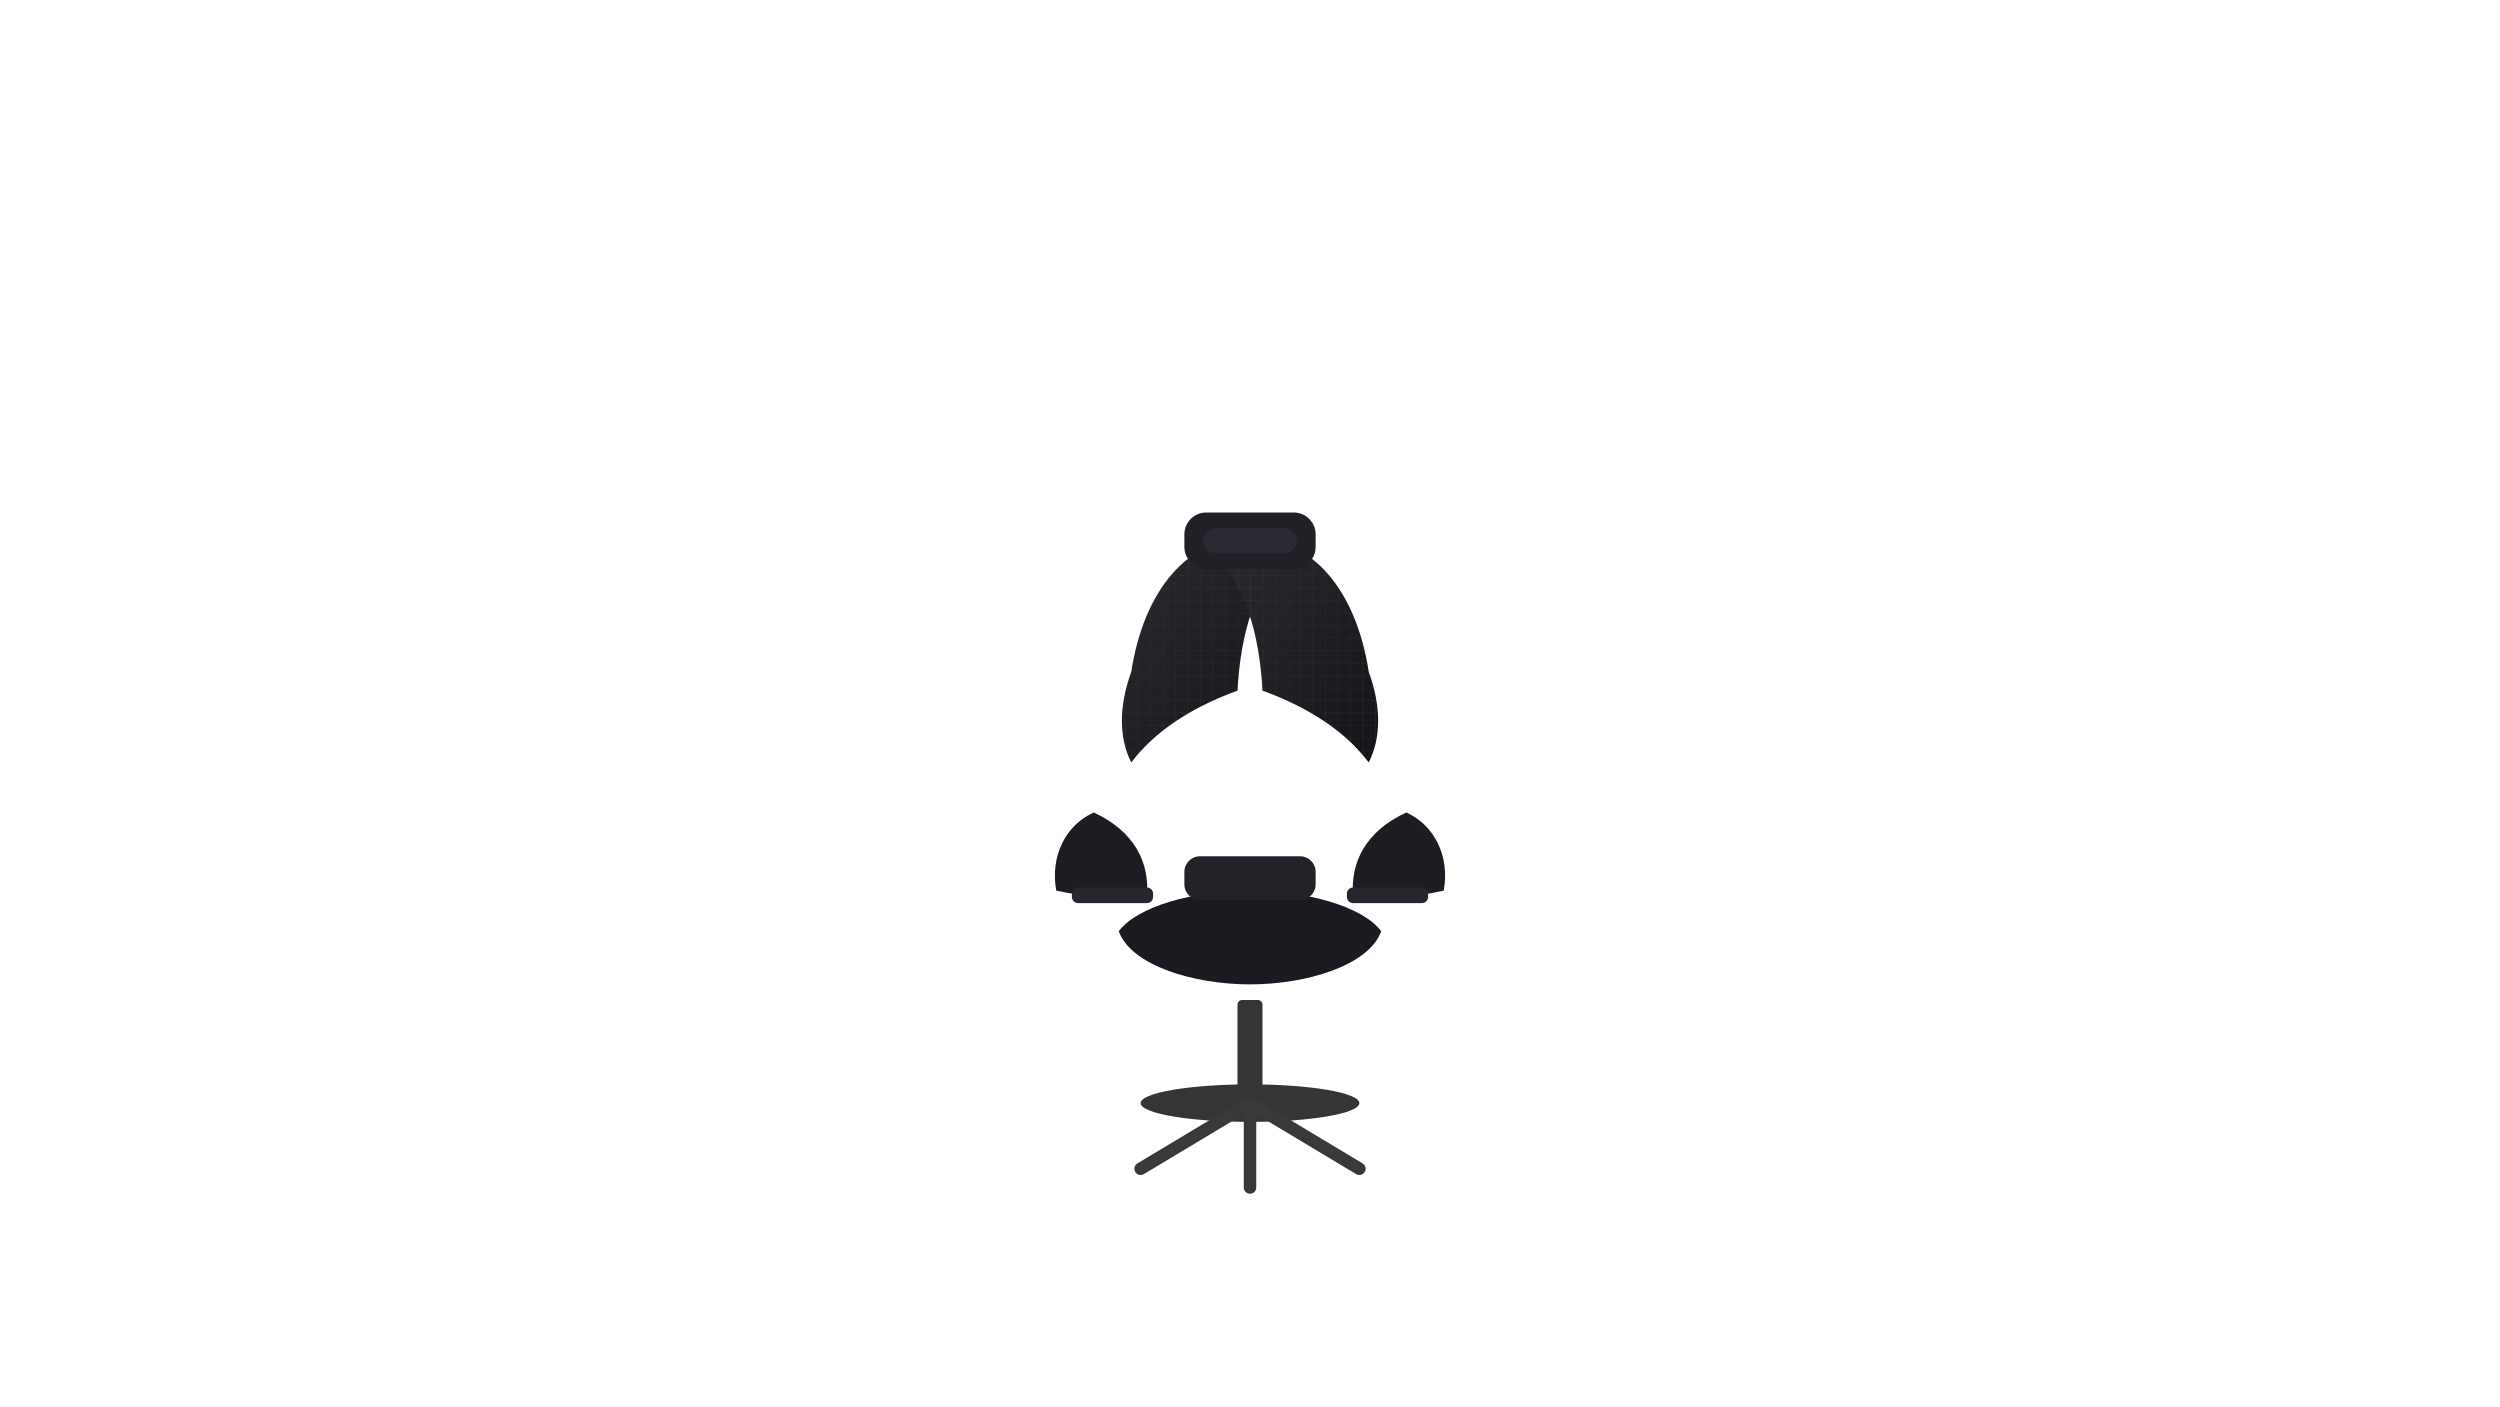
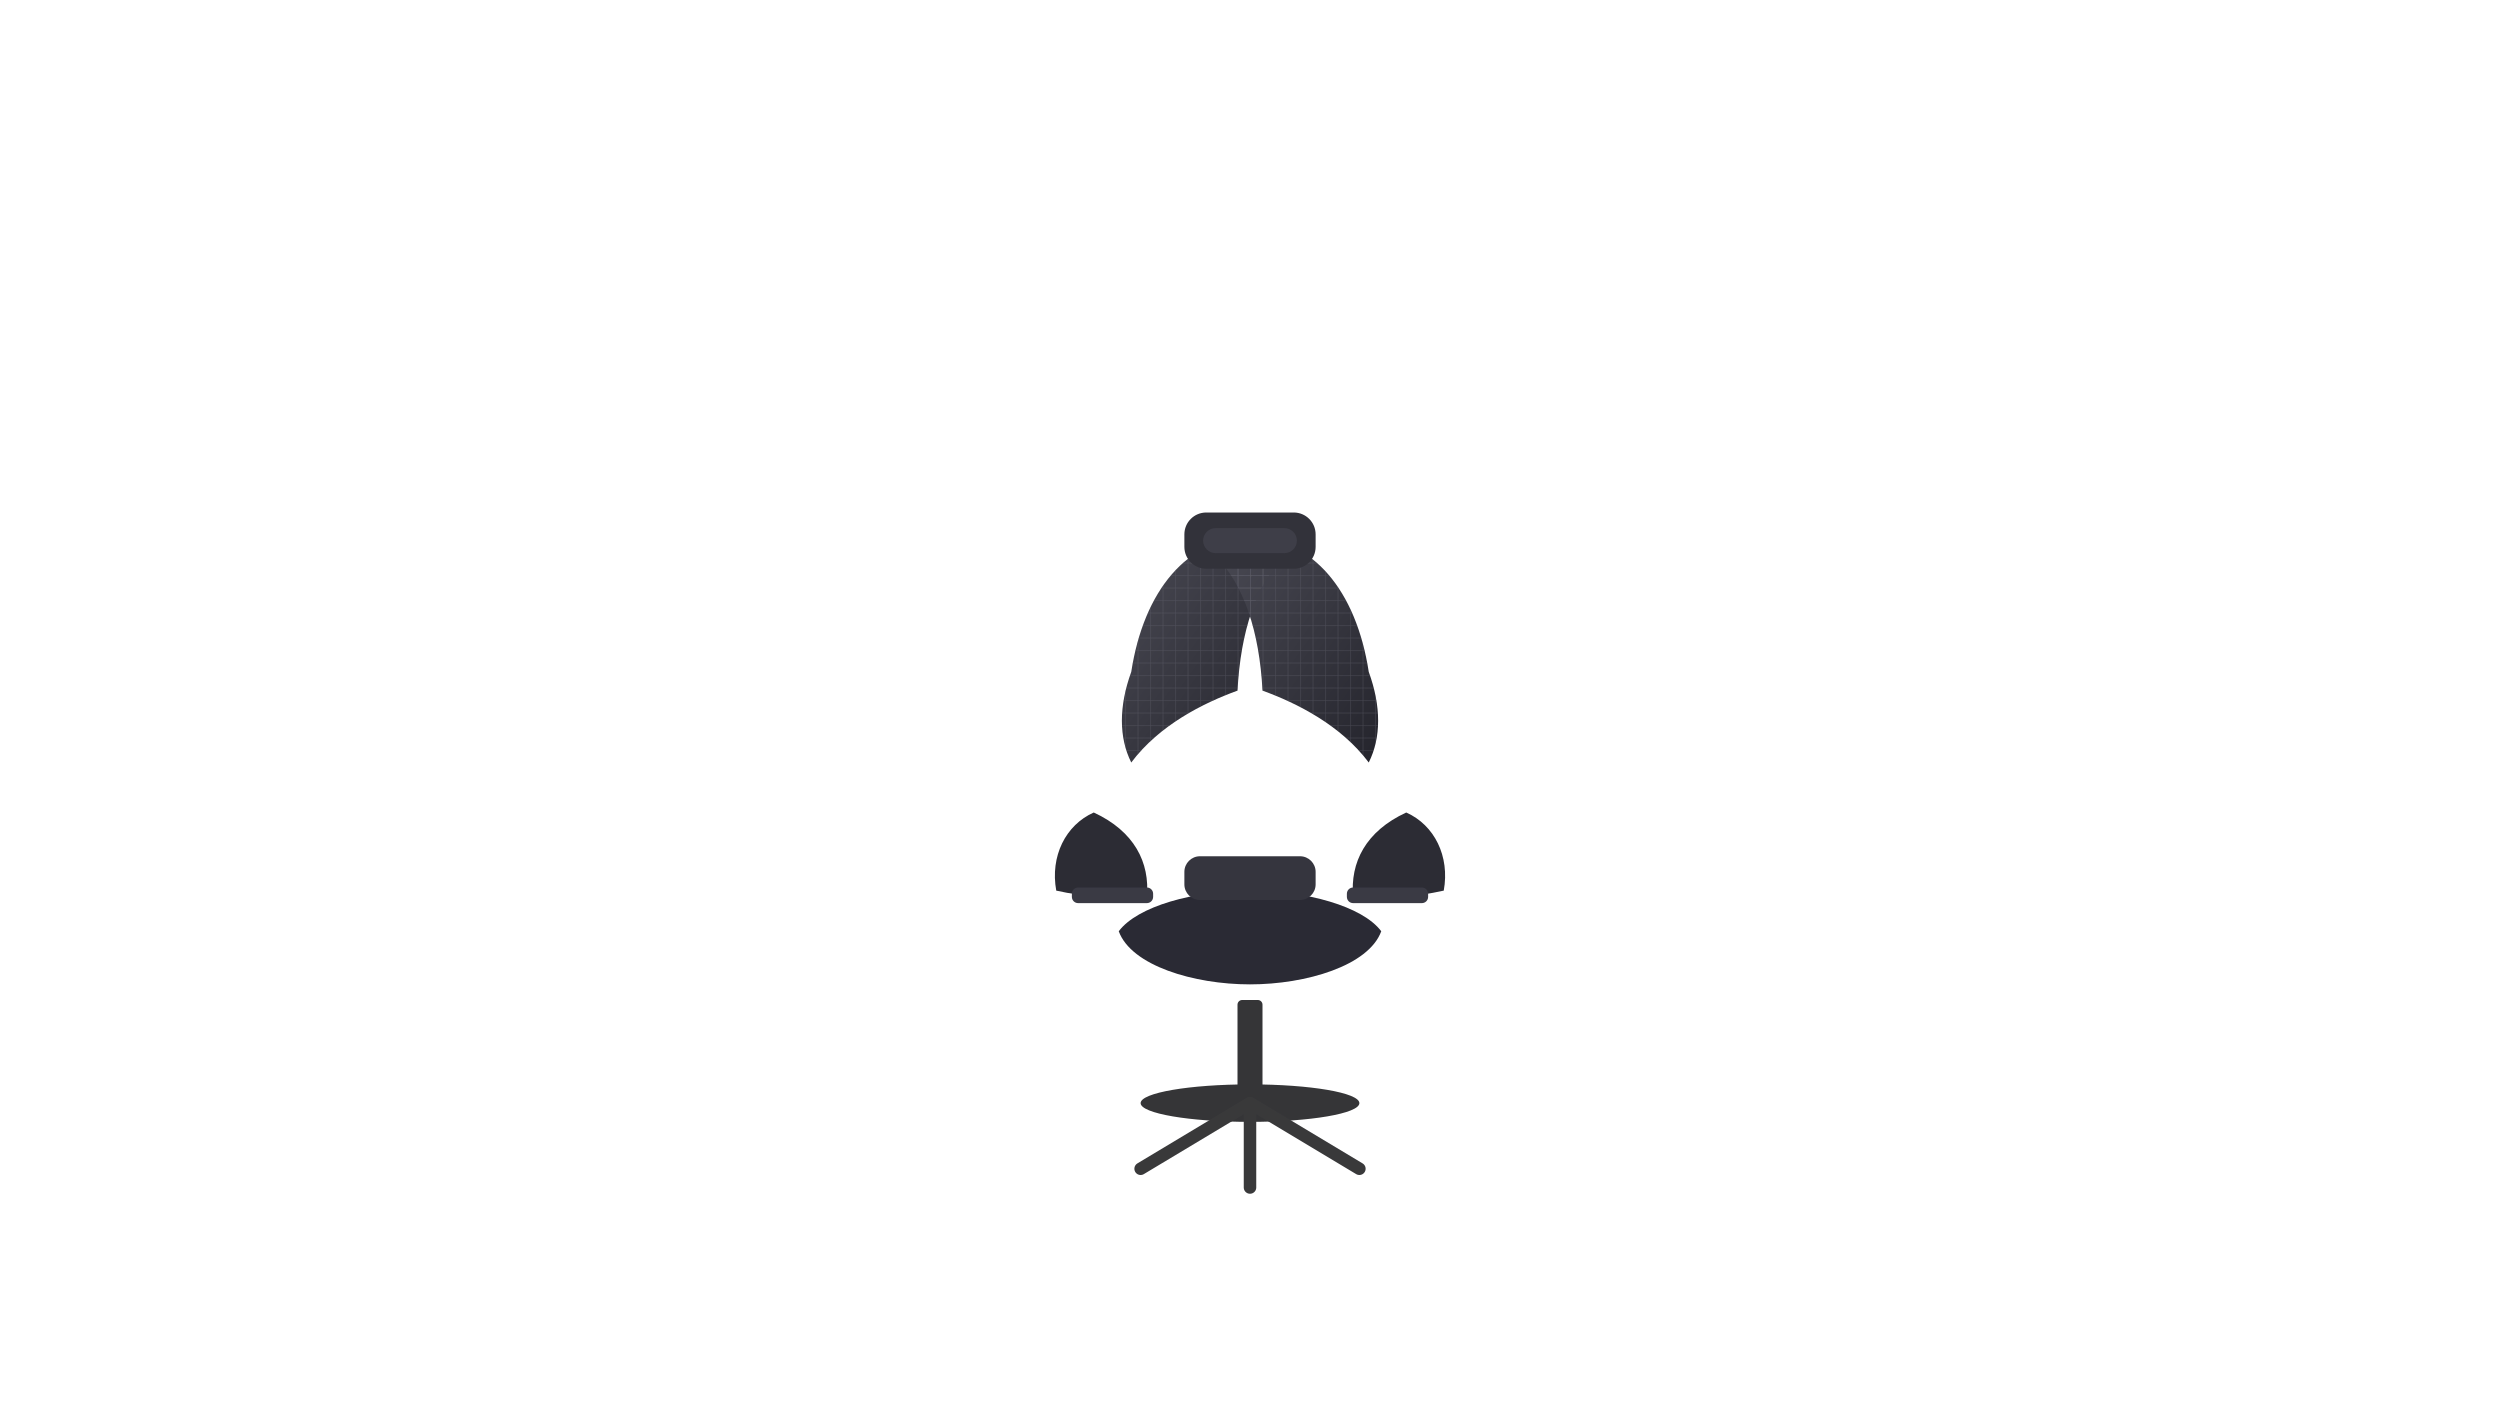
<svg xmlns="http://www.w3.org/2000/svg" viewBox="0 0 1600 900" preserveAspectRatio="xMidYMid slice">
  <defs>
    <linearGradient id="mesh" x1="0" y1="0" x2="1" y2="1">
-       <stop offset="0" stop-color="#2a2a30" />
-       <stop offset="1" stop-color="#141418" />
+       <stop offset="0" stop-color="#4a4a54" />
+       <stop offset="1" stop-color="#24242c" />
    </linearGradient>
    <pattern id="grid" width="8" height="8" patternUnits="userSpaceOnUse">
-       <path d="M8 0H0V8" fill="none" stroke="#3a3a42" stroke-width=".6" />
+       <path d="M8 0H0V8" fill="none" stroke="#6a6a76" stroke-width=".7" />
    </pattern>
  </defs>
  <g fill="#121214" opacity=".85">
    <ellipse cx="800" cy="706" rx="70" ry="12" />
    <rect x="792" y="640" width="16" height="66" rx="3" />
    <path d="M800 706L730 748M800 706L870 748M800 706L800 760" stroke="#161618" stroke-width="8" stroke-linecap="round" />
  </g>
-   <path d="M716 596c12-16 48-26 84-26s72 10 84 26c-8 22-48 34-84 34s-76-12-84-34z" fill="#1a1a20" />
-   <rect x="758" y="548" width="84" height="28" rx="10" fill="#222228" />
+   <path d="M716 596c12-16 48-26 84-26s72 10 84 26c-8 22-48 34-84 34s-76-12-84-34z" fill="#2a2a34" />
+   <rect x="758" y="548" width="84" height="28" rx="10" fill="#35353e" />
  <path d="M724 430c8-52 36-86 76-86 10 0 18 4 22 12-18 18-28 48-30 86-22 8-50 22-68 46-8-16-8-36 0-58z" fill="url(#mesh)" />
  <path d="M876 430c-8-52-36-86-76-86-10 0-18 4-22 12 18 18 28 48 30 86 22 8 50 22 68 46 8-16 8-36 0-58z" fill="url(#mesh)" />
  <path d="M724 430c8-52 36-86 76-86 10 0 18 4 22 12-18 18-28 48-30 86-22 8-50 22-68 46-8-16-8-36 0-58z" fill="url(#grid)" opacity=".45" />
  <path d="M876 430c-8-52-36-86-76-86-10 0-18 4-22 12 18 18 28 48 30 86 22 8 50 22 68 46 8-16 8-36 0-58z" fill="url(#grid)" opacity=".45" />
-   <rect x="758" y="328" width="84" height="36" rx="14" fill="#202026" />
-   <rect x="770" y="338" width="60" height="16" rx="8" fill="#2a2a32" />
-   <path d="M700 520c-18 8-28 28-24 50 18 4 40 6 58 4 2-22-8-42-34-54z" fill="#1c1c22" />
-   <path d="M900 520c18 8 28 28 24 50-18 4-40 6-58 4-2-22 8-42 34-54z" fill="#1c1c22" />
-   <rect x="686" y="568" width="52" height="10" rx="4" fill="#26262c" />
-   <rect x="862" y="568" width="52" height="10" rx="4" fill="#26262c" />
+   <rect x="758" y="328" width="84" height="36" rx="14" fill="#32323a" />
+   <rect x="770" y="338" width="60" height="16" rx="8" fill="#3e3e48" />
+   <path d="M700 520c-18 8-28 28-24 50 18 4 40 6 58 4 2-22-8-42-34-54z" fill="#2c2c34" />
+   <path d="M900 520c18 8 28 28 24 50-18 4-40 6-58 4-2-22 8-42 34-54z" fill="#2c2c34" />
+   <rect x="686" y="568" width="52" height="10" rx="4" fill="#3a3a44" />
+   <rect x="862" y="568" width="52" height="10" rx="4" fill="#3a3a44" />
</svg>
